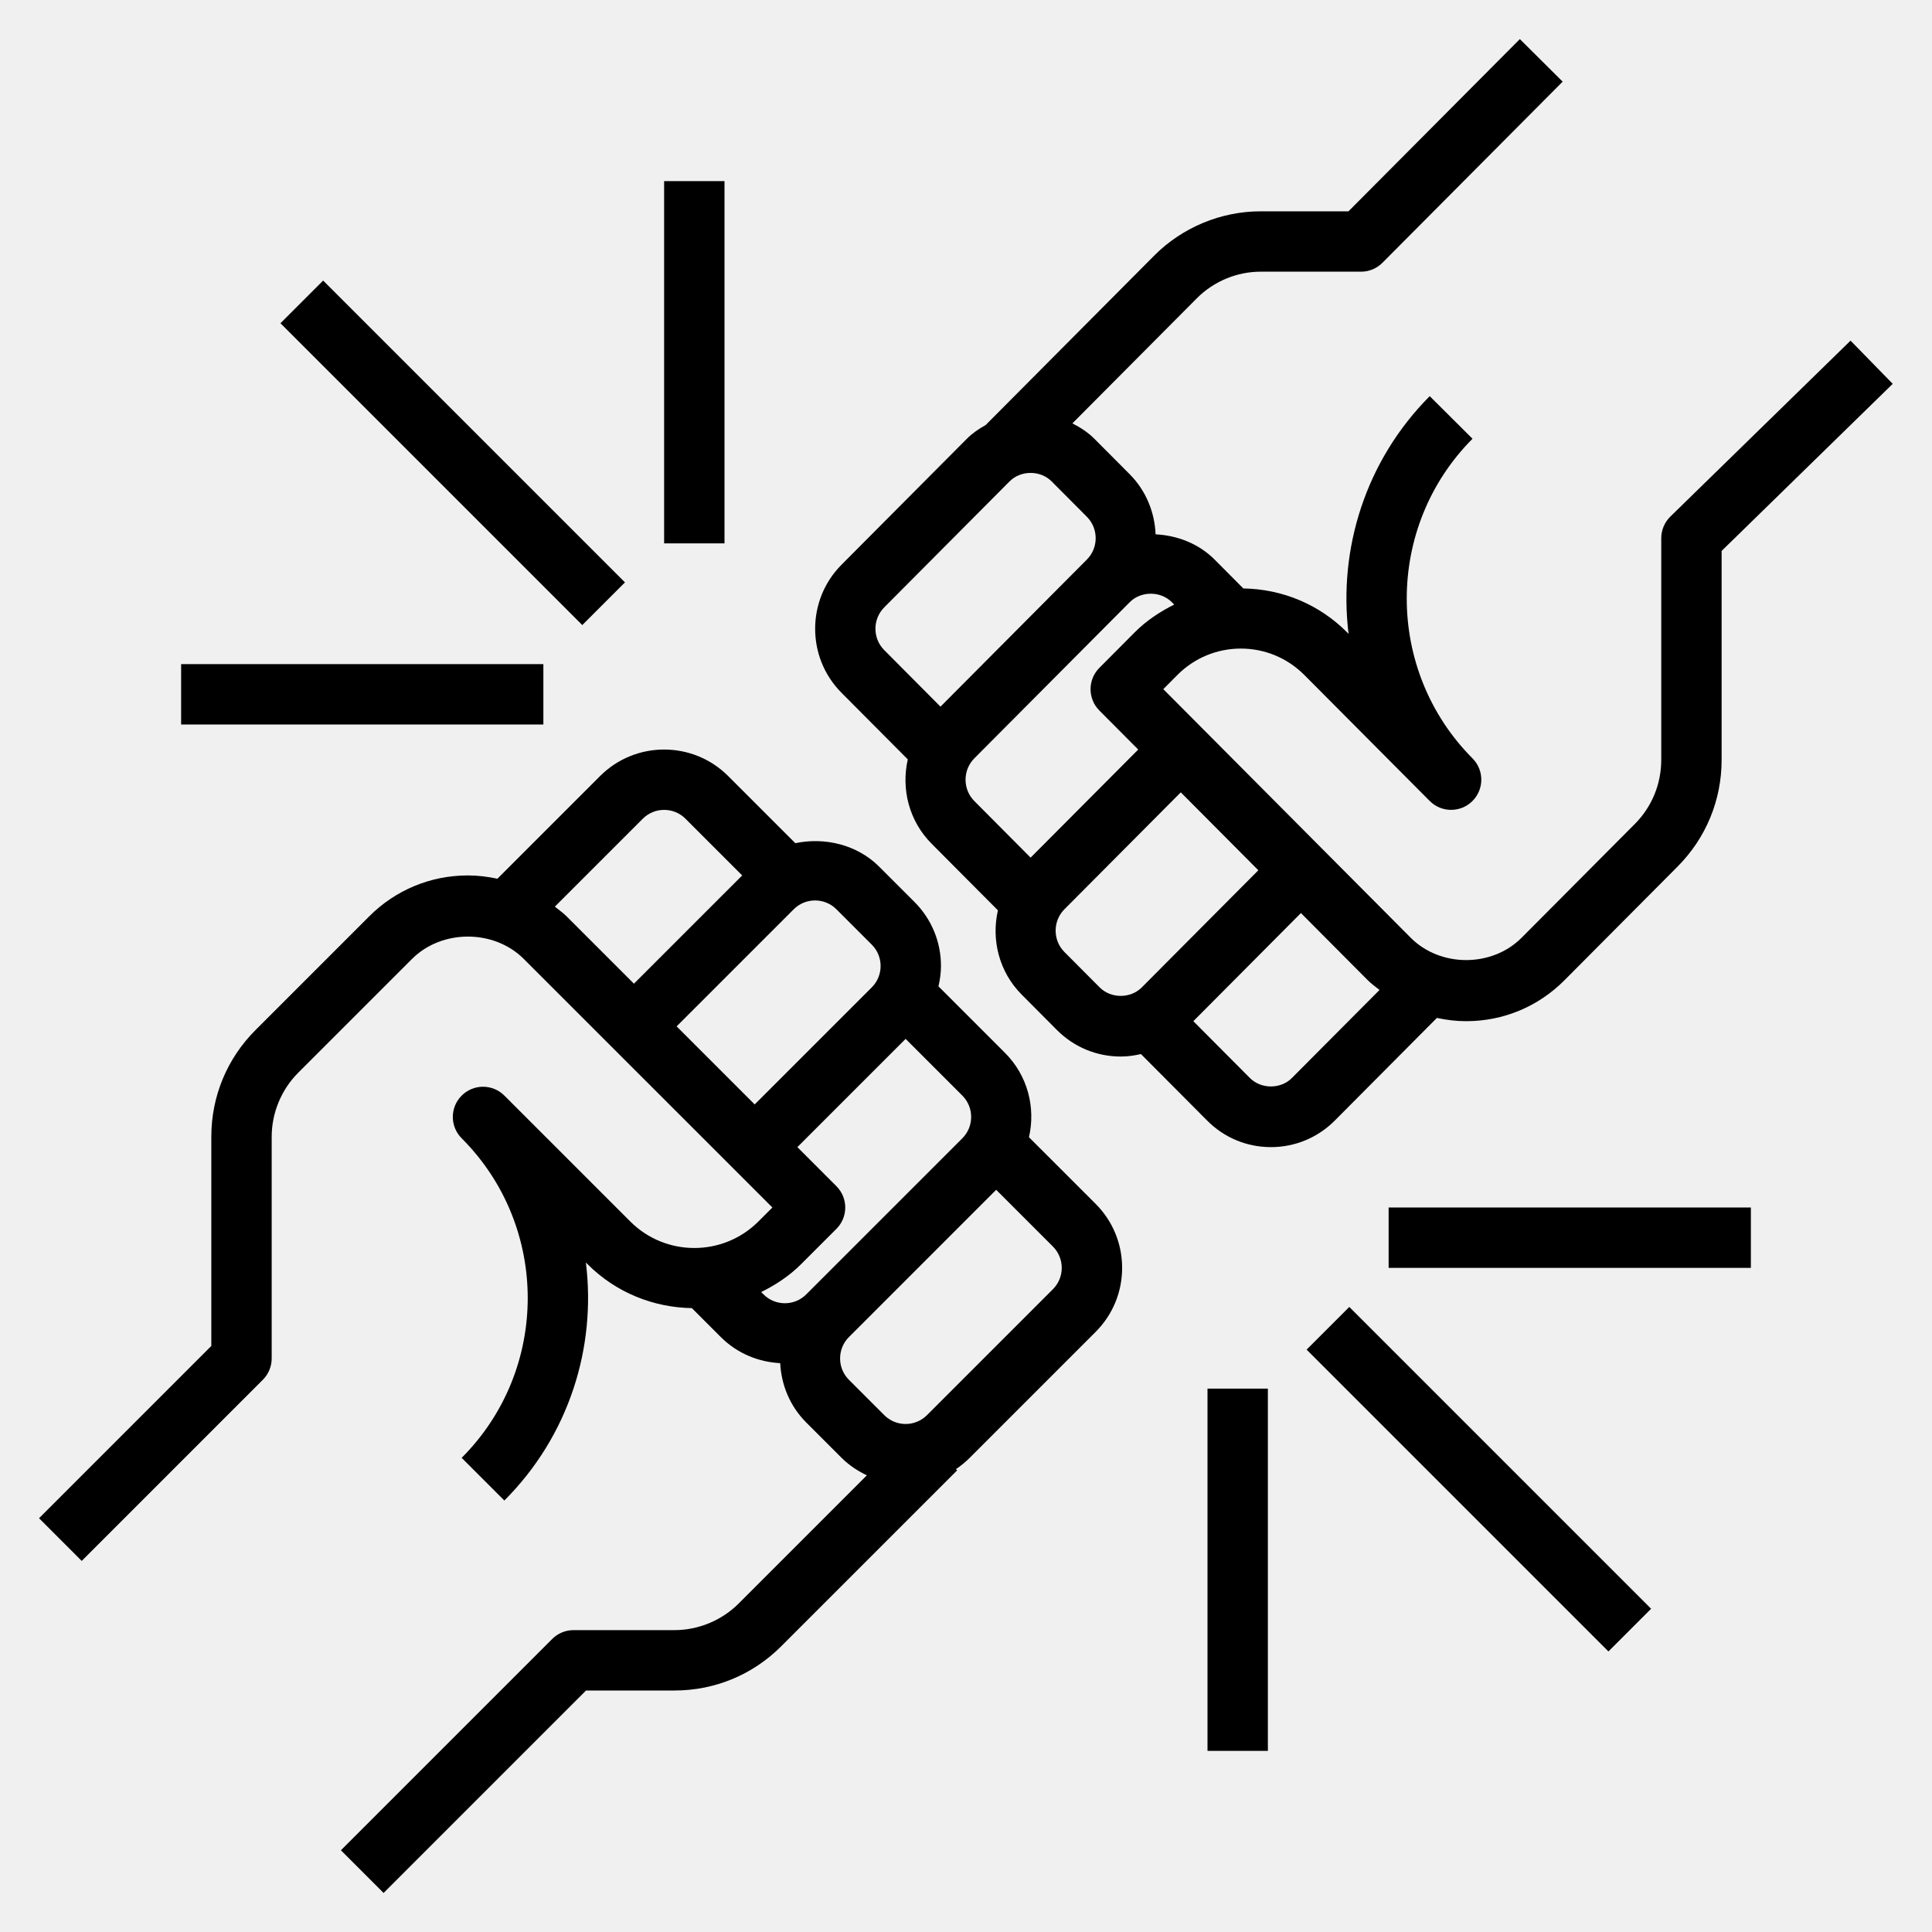
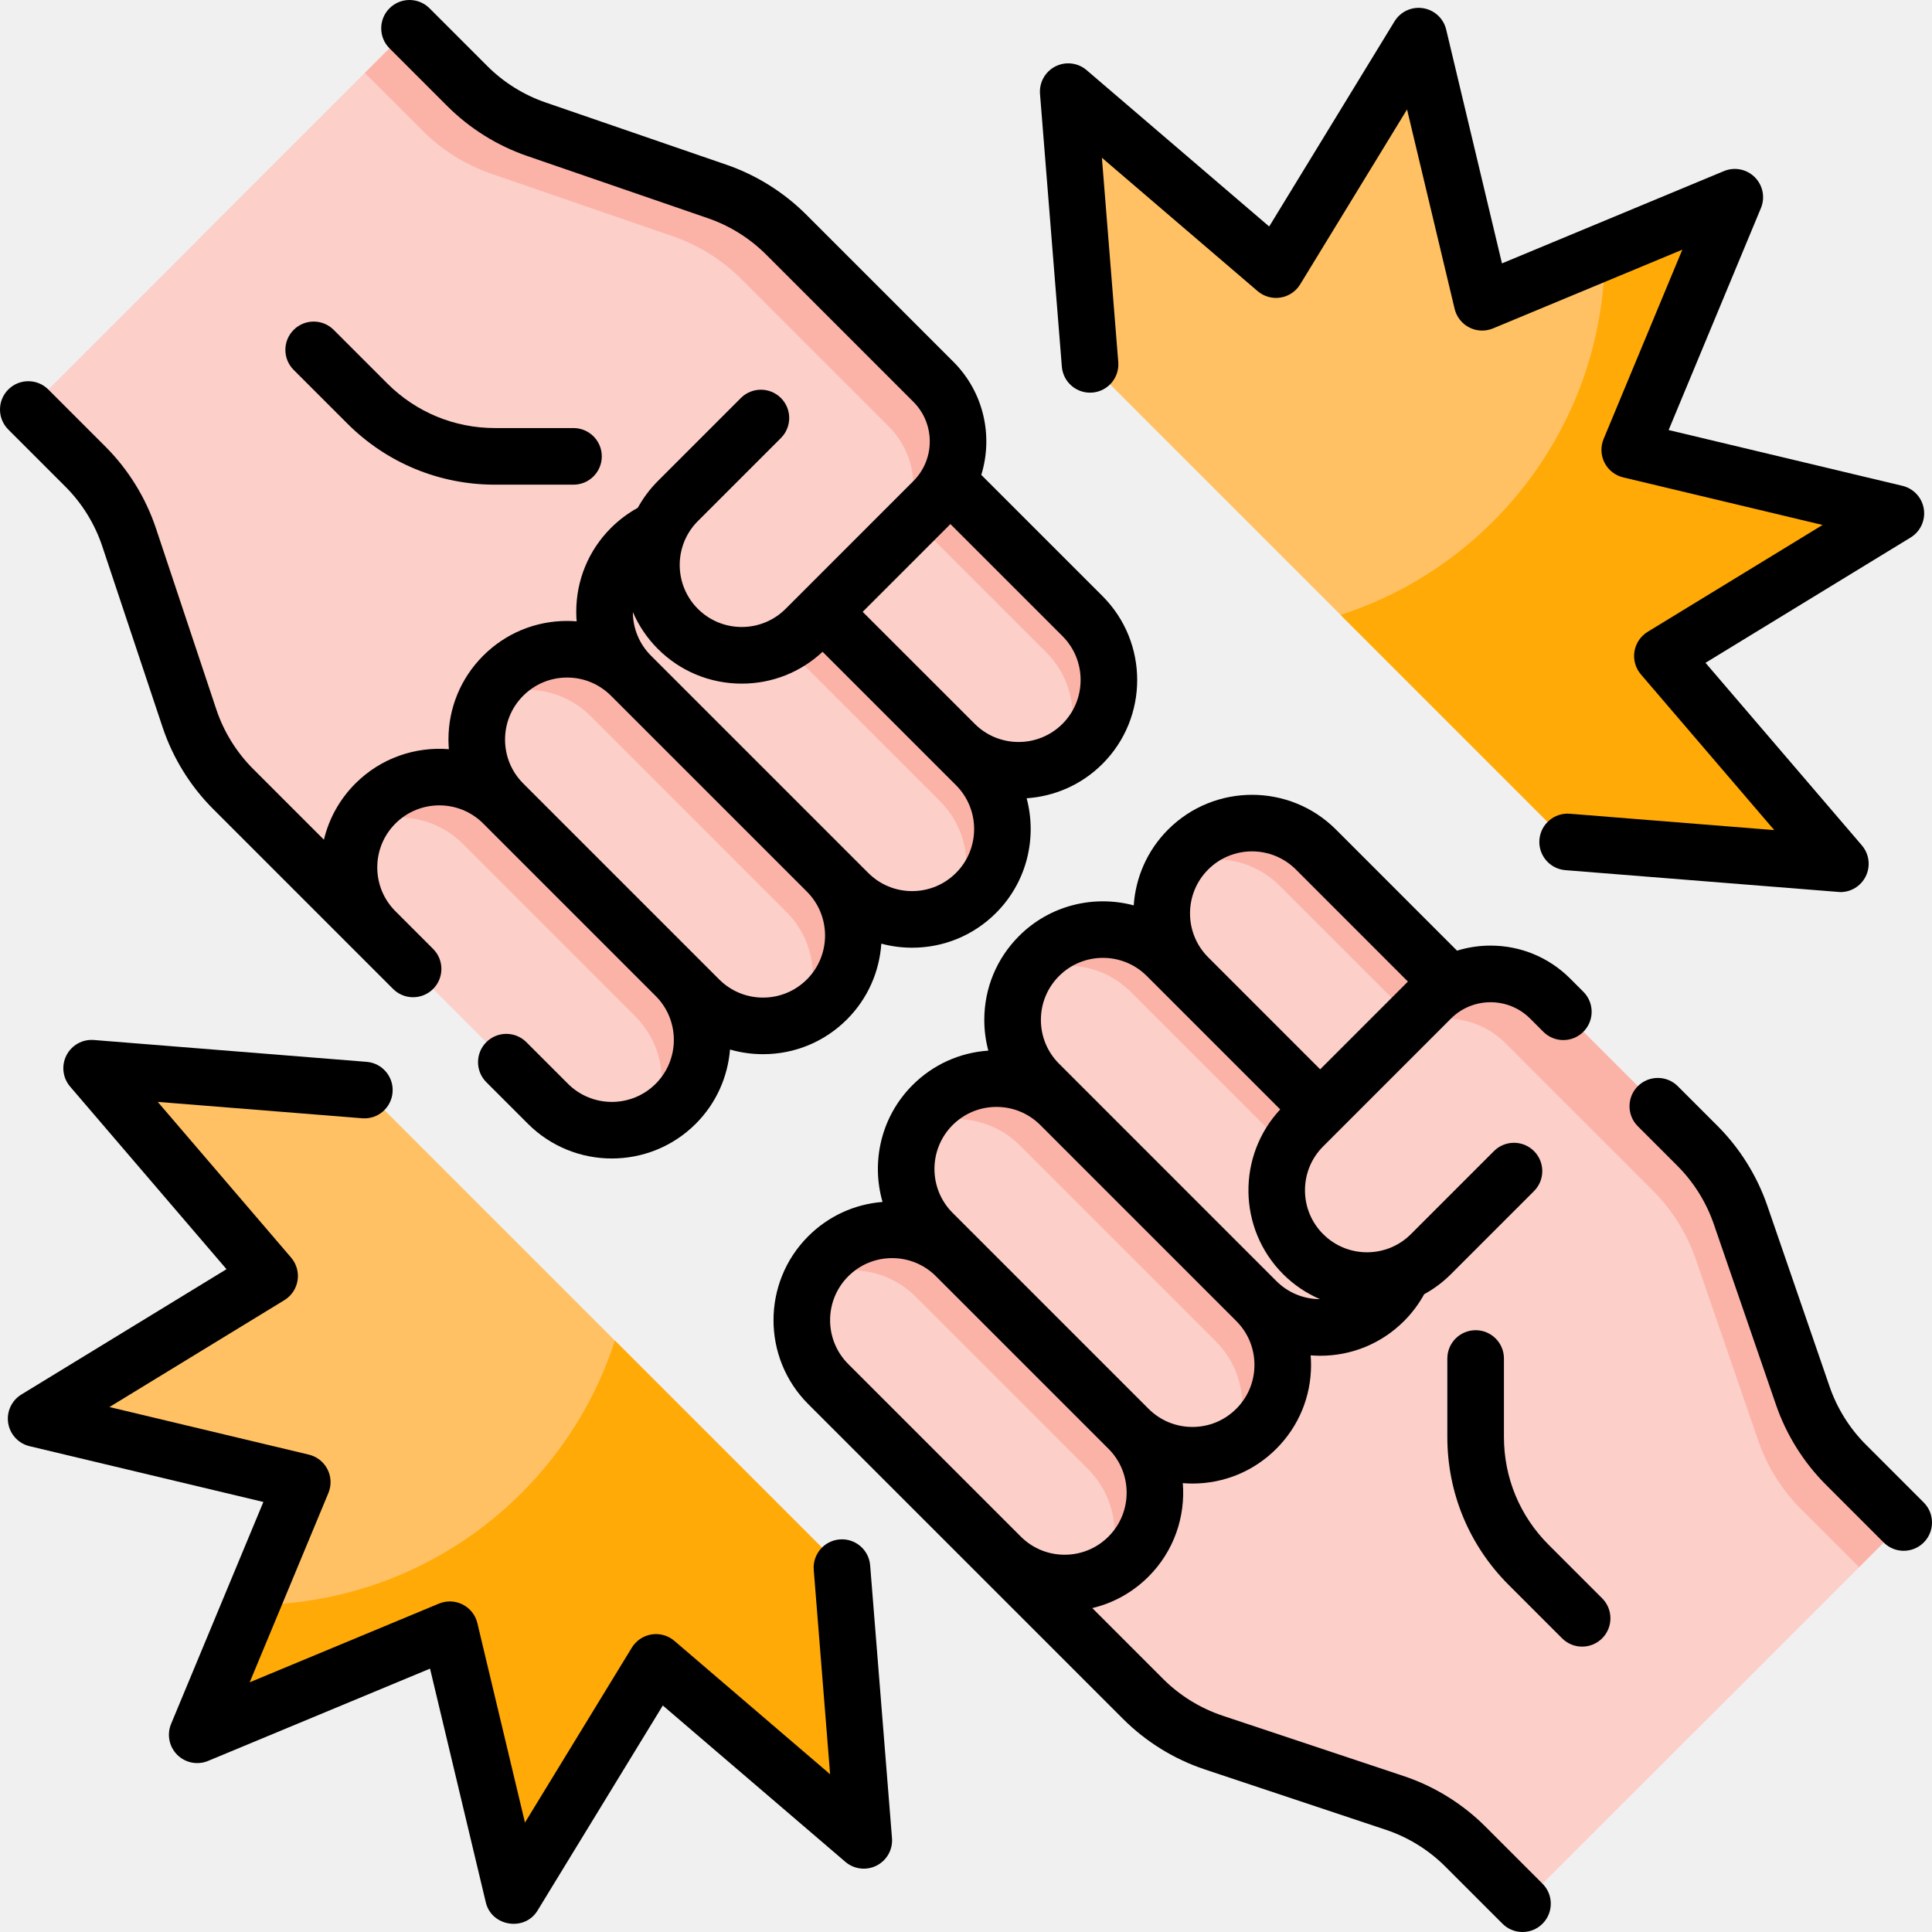
<svg xmlns="http://www.w3.org/2000/svg" width="298" height="298" viewBox="0 0 298 298" fill="none">
-   <path d="M158.713 175.41C159.751 170.875 158.545 165.93 155.02 162.405L144.753 152.138C144.986 151.119 145.14 150.071 145.14 149C145.14 145.27 143.687 141.759 141.052 139.124L135.595 133.667C132.21 130.282 127.218 129.099 122.674 130.058L112.313 119.698C106.866 114.25 98.009 114.25 92.562 119.698L76.721 135.539C75.24 135.222 73.722 135.031 72.172 135.031C66.426 135.031 61.02 137.266 56.955 141.336L39.41 158.881C35.015 163.276 32.594 169.12 32.594 175.34V207.604L6.021 234.177L12.604 240.761L40.542 212.823C41.417 211.952 41.906 210.765 41.906 209.531V175.34C41.906 171.662 43.396 168.067 45.994 165.464L63.539 147.92C68.149 143.31 76.19 143.31 80.8 147.92L119.135 186.25L116.974 188.41C111.526 193.858 102.666 193.858 97.218 188.41L77.797 168.989C75.976 167.169 73.033 167.169 71.213 168.989C70.3 169.897 69.844 171.089 69.844 172.281C69.844 173.473 70.3 174.665 71.208 175.573C84.795 189.16 84.795 211.273 71.208 224.864L77.792 231.448C87.798 221.447 91.989 207.794 90.368 194.734L90.629 194.994C95.071 199.441 100.882 201.676 106.717 201.769L111.187 206.239C113.724 208.777 117.007 210.085 120.341 210.258C120.513 213.587 121.817 216.874 124.359 219.412L129.816 224.869C130.962 226.014 132.289 226.885 133.709 227.56L113.92 247.349C111.312 249.947 107.713 251.437 104.035 251.437H88.469C87.235 251.437 86.047 251.926 85.177 252.802L52.583 285.395L59.167 291.979L90.396 260.75H104.035C110.251 260.75 116.099 258.329 120.494 253.933L147.636 226.792L147.449 226.606C148.204 226.103 148.912 225.521 149.568 224.864L168.994 205.438C171.629 202.803 173.082 199.292 173.082 195.562C173.082 191.833 171.629 188.322 168.994 185.687L158.713 175.41ZM129.011 140.251L134.468 145.708C136.284 147.524 136.284 150.476 134.468 152.292L116.406 170.353L104.365 158.312L122.427 140.251C124.243 138.435 127.195 138.435 129.011 140.251V140.251ZM85.582 139.846L99.145 126.282C100.961 124.466 103.914 124.466 105.729 126.282L114.479 135.031L97.781 151.728L87.388 141.336C86.83 140.772 86.187 140.339 85.582 139.846V139.846ZM117.407 199.292C119.614 198.198 121.724 196.834 123.558 194.999L129.011 189.547C130.831 187.726 130.831 184.783 129.011 182.963L122.99 176.937L139.687 160.24L148.437 168.989C149.312 169.869 149.796 171.038 149.796 172.281C149.796 173.524 149.312 174.693 148.437 175.573L127.083 196.927L124.354 199.655C122.539 201.471 119.586 201.471 117.77 199.655L117.407 199.292ZM162.405 198.854L142.979 218.28C141.164 220.096 138.211 220.096 136.395 218.28L130.938 212.823C130.063 211.943 129.579 210.774 129.579 209.531C129.579 208.288 130.063 207.119 130.938 206.239L133.667 203.511L153.656 183.521L162.405 192.27C164.221 194.086 164.221 197.038 162.405 198.854V198.854Z" fill="black" />
-   <path d="M221.633 157.009C223.104 157.325 224.608 157.512 226.145 157.512C231.872 157.512 237.259 155.272 241.31 151.198L258.762 133.658C263.139 129.262 265.55 123.419 265.55 117.202V84.977L291.942 59.204L285.437 52.541L257.64 79.682C256.746 80.558 256.238 81.759 256.238 83.012V117.202C256.238 120.937 254.79 124.452 252.164 127.092L234.707 144.632C230.13 149.237 222.164 149.237 217.582 144.632L179.433 106.297L181.594 104.123C184.21 101.492 187.698 100.039 191.395 100.039C195.092 100.039 198.575 101.492 201.196 104.123L220.525 123.544C222.336 125.369 225.283 125.374 227.108 123.563C228.934 121.747 228.943 118.799 227.127 116.979C213.601 103.383 213.601 81.266 227.127 67.674L220.525 61.104C210.583 71.096 206.411 84.725 208.009 97.767L207.799 97.553C203.511 93.241 197.83 90.862 191.777 90.764L187.349 86.313C184.9 83.854 181.603 82.588 178.246 82.416C178.101 79.044 176.798 75.711 174.241 73.14L168.812 67.688C167.811 66.682 166.638 65.928 165.409 65.304L184.63 45.985C187.218 43.392 190.79 41.906 194.44 41.906H209.932C211.17 41.906 212.357 41.413 213.233 40.533L241.031 12.595L234.428 6.03L207.995 32.594H194.44C188.331 32.594 182.353 35.08 178.036 39.42L152.031 65.56C150.983 66.147 149.982 66.822 149.116 67.692L129.793 87.114C124.378 92.557 124.378 101.413 129.793 106.852L140.023 117.133C138.989 121.663 140.186 126.613 143.692 130.133L153.922 140.414C152.888 144.944 154.085 149.894 157.591 153.414L163.02 158.867C165.651 161.511 169.147 162.964 172.872 162.964C173.934 162.964 174.972 162.815 175.983 162.582L186.185 172.831C188.806 175.48 192.308 176.937 196.033 176.937C199.753 176.937 203.255 175.48 205.885 172.84L221.633 157.009ZM136.391 93.679L155.714 74.258C157.456 72.507 160.473 72.507 162.214 74.258L167.644 79.71C169.455 81.531 169.455 84.492 167.644 86.308L164.929 89.037L145.065 108.998L136.391 100.277C134.579 98.461 134.579 95.5 136.391 93.679V93.679ZM150.29 116.965L174.251 92.888C175.992 91.137 179.009 91.141 180.751 92.888L181.114 93.251C178.893 94.364 176.798 95.746 174.996 97.562L169.567 103.019C167.76 104.835 167.76 107.774 169.567 109.589L175.564 115.615L158.964 132.284L150.29 123.563C148.478 121.742 148.478 118.781 150.29 116.965V116.965ZM169.613 152.297L164.184 146.844C162.373 145.024 162.373 142.062 164.184 140.246L182.129 122.213L194.091 134.235L176.113 152.301C174.376 154.047 171.355 154.047 169.613 152.297V152.297ZM192.778 166.265L184.066 157.512L200.661 140.833L210.979 151.202C211.538 151.766 212.181 152.203 212.786 152.692L199.278 166.265C197.546 168.021 194.515 168.016 192.778 166.265V166.265Z" fill="black" />
-   <path d="M43.26 49.858L49.844 43.274L96.399 89.829L89.815 96.413L43.26 49.858Z" fill="black" />
-   <path d="M102.438 27.938H111.75V83.812H102.438V27.938Z" fill="black" />
-   <path d="M27.938 102.438H83.812V111.75H27.938V102.438Z" fill="black" />
-   <path d="M201.536 208.171L208.12 201.587L254.675 248.142L248.091 254.726L201.536 208.171Z" fill="black" />
-   <path d="M214.188 186.25H270.062V195.562H214.188V186.25Z" fill="black" />
-   <path d="M186.25 214.187H195.562V270.062H186.25V214.187Z" fill="black" />
+   <g clip-path="url(#clip0_531_558)">
+     <path d="M223.722 151.783L202.972 131.034C197.53 125.591 188.706 125.591 183.263 131.034C177.82 136.476 177.82 145.301 183.263 150.743L179.978 147.458C174.535 142.016 165.711 142.016 160.269 147.458C154.826 152.901 154.826 161.725 160.269 167.168L163.554 170.453C158.111 165.01 149.287 165.01 143.844 170.453C138.402 175.895 138.402 184.719 143.844 190.162L147.458 193.775C142.015 188.333 133.191 188.333 127.748 193.775C122.306 199.218 122.306 208.042 127.748 213.484L144.501 230.237L176.31 262.046C179.37 265.106 183.1 267.411 187.205 268.78L215.125 278.086C219.23 279.455 222.96 281.76 226.02 284.82L234.835 293.635L293.635 234.836L284.717 225.918C281.723 222.924 279.45 219.286 278.072 215.282L268.465 187.377C267.087 183.373 264.814 179.736 261.82 176.741L239.106 154.028C234.94 149.862 228.652 149.115 223.722 151.783V151.783Z" fill="#FCCFC9" />
+     <path d="M174.066 220.382L147.458 193.775C142.016 188.332 133.191 188.332 127.749 193.775C126.659 194.865 125.797 196.095 125.144 197.402C130.362 194.793 136.873 195.655 141.226 200.007L167.833 226.615C172.186 230.967 173.047 237.478 170.439 242.697C171.746 242.043 172.976 241.182 174.066 240.091C179.508 234.649 179.508 225.825 174.066 220.382Z" fill="#FBB3A8" />
+     <path d="M193.775 200.673L163.554 170.453C158.112 165.01 149.287 165.01 143.845 170.453C142.754 171.543 141.893 172.773 141.239 174.081C146.458 171.473 152.968 172.334 157.32 176.687L187.541 206.907C191.893 211.259 192.755 217.77 190.147 222.988C191.454 222.335 192.684 221.473 193.775 220.383C199.218 214.94 199.218 206.116 193.775 200.673V200.673Z" fill="#FBB3A8" />
+     <path d="M233.194 161.255L202.973 131.034C197.53 125.591 188.706 125.591 183.264 131.034C182.292 132.005 181.502 133.088 180.877 134.237C186.163 131.362 192.912 132.153 197.384 136.623L227.604 166.844C232.076 171.315 232.866 178.065 229.991 183.35C231.139 182.726 232.222 181.935 233.194 180.964C238.636 175.521 238.636 166.697 233.194 161.255Z" fill="#FBB3A8" />
+     <path d="M210.237 177.643L180.016 147.422C174.574 141.98 165.75 141.98 160.307 147.422C159.336 148.394 158.545 149.476 157.921 150.625C163.206 147.75 169.956 148.541 174.427 153.011L204.648 183.232C209.119 187.703 209.91 194.453 207.034 199.739C208.183 199.114 209.266 198.324 210.237 197.352C215.68 191.91 215.68 183.086 210.237 177.643Z" fill="#FBB3A8" />
+     <path d="M293.635 234.836L284.717 225.918C281.723 222.924 279.45 219.286 278.072 215.282L268.465 187.377C267.087 183.373 264.814 179.736 261.82 176.741L239.106 154.028C234.026 148.948 225.79 148.948 220.711 154.028L201.002 173.737C195.559 179.18 195.559 188.004 201.002 193.446C206.444 198.889 215.268 198.889 220.711 193.446L228.266 201.002L227.609 209.542V221.648C227.609 229.04 230.546 236.13 235.773 241.357L244.034 249.618L261.443 267.028L293.635 234.836Z" fill="#FCCFC9" />
+     <path d="M284.718 225.918C281.723 222.924 279.451 219.286 278.072 215.282L268.466 187.377C267.088 183.373 264.815 179.736 261.82 176.741L239.107 154.028C234.027 148.948 225.791 148.948 220.711 154.028L213.823 160.916C218.903 155.836 227.139 155.836 232.218 160.916L254.932 183.63C257.927 186.624 260.199 190.262 261.578 194.266L271.184 222.171C272.563 226.175 274.835 229.812 277.83 232.807L286.747 241.724L293.635 234.836L284.718 225.918Z" fill="#FBB3A8" />
+     <path d="M146.217 74.278L166.966 95.028C172.409 100.47 172.409 109.294 166.966 114.737C161.524 120.18 152.699 120.18 147.257 114.737L150.542 118.022C155.984 123.465 155.984 132.289 150.542 137.731C145.099 143.174 136.275 143.174 130.832 137.731L127.547 134.446C132.99 139.889 132.99 148.713 127.547 154.156C122.105 159.598 113.281 159.598 107.838 154.156L104.225 150.542C109.667 155.985 109.667 164.809 104.225 170.252C98.782 175.694 89.958 175.694 84.516 170.252L67.763 153.499L35.954 121.69C32.894 118.63 30.589 114.9 29.22 110.795L19.914 82.875C18.545 78.77 16.24 75.04 13.18 71.98L4.365 63.164L63.164 4.365L72.082 13.283C75.076 16.277 78.714 18.55 82.718 19.928L110.623 29.535C114.627 30.913 118.264 33.186 121.259 36.18L143.972 58.894C148.138 63.06 148.885 69.348 146.217 74.278V74.278Z" fill="#FCCFC9" />
+     <path d="M77.618 123.934L104.226 150.542C109.668 155.984 109.668 164.809 104.226 170.251C103.135 171.341 101.906 172.203 100.598 172.856C103.207 167.638 102.346 161.127 97.993 156.774L71.386 130.167C67.033 125.814 60.522 124.953 55.303 127.562C55.957 126.254 56.819 125.024 57.909 123.934C63.351 118.492 72.175 118.492 77.618 123.934V123.934Z" fill="#FBB3A8" />
+     <path d="M97.327 104.225L127.547 134.446C132.99 139.888 132.99 148.712 127.547 154.155C126.457 155.246 125.227 156.107 123.919 156.761C126.527 151.542 125.666 145.032 121.313 140.68L91.093 110.459C86.741 106.107 80.23 105.245 75.012 107.853C75.665 106.545 76.527 105.316 77.617 104.225C83.061 98.782 91.884 98.782 97.327 104.225V104.225Z" fill="#FBB3A8" />
+     <path d="M136.745 64.806L166.966 95.027C172.409 100.47 172.409 109.294 166.966 114.736C165.995 115.708 164.912 116.498 163.763 117.123C166.638 111.837 165.847 105.088 161.377 100.616L131.156 70.395C126.685 65.924 119.935 65.134 114.65 68.009C115.274 66.861 116.065 65.778 117.036 64.806C122.479 59.364 131.303 59.364 136.745 64.806V64.806Z" fill="#FBB3A8" />
+     <path d="M120.357 87.763L150.578 117.984C156.021 123.426 156.021 132.25 150.578 137.693C149.607 138.664 148.524 139.455 147.375 140.079C150.25 134.793 149.459 128.044 144.989 123.573L114.768 93.352C110.297 88.881 103.547 88.091 98.261 90.966C98.886 89.817 99.676 88.734 100.648 87.763C106.09 82.32 114.915 82.32 120.357 87.763V87.763Z" fill="#FBB3A8" />
+     <path d="M63.164 4.365L72.082 13.283C75.076 16.277 78.713 18.55 82.718 19.928L110.623 29.535C114.627 30.913 118.264 33.186 121.259 36.18L143.972 58.894C149.052 63.974 149.052 72.21 143.972 77.289L124.263 96.998C118.82 102.441 109.996 102.441 104.554 96.998C99.111 91.556 99.111 82.732 104.554 77.289L96.998 69.734L88.458 70.391H76.352C68.96 70.391 61.87 67.454 56.643 62.227L48.383 53.967L30.973 36.557L63.164 4.365Z" fill="#FCCFC9" />
+     <path d="M72.082 13.283C75.076 16.277 78.714 18.55 82.718 19.928L110.623 29.535C114.627 30.913 118.264 33.186 121.259 36.18L143.972 58.894C149.052 63.974 149.052 72.21 143.972 77.289L137.084 84.177C142.164 79.097 142.164 70.862 137.084 65.782L114.37 43.069C111.376 40.074 107.738 37.801 103.734 36.423L75.829 26.817C71.825 25.438 68.188 23.165 65.193 20.171L56.276 11.254L63.164 4.365L72.082 13.283Z" fill="#FBB3A8" />
+     <path d="M168.135 56.202L164.766 14.136L196.818 41.587L218.819 5.575L228.614 46.623L267.58 30.42L251.377 69.386L292.426 79.181L256.413 101.182L283.865 133.234L241.798 129.865L168.135 56.202Z" fill="#FFC163" />
+     <path d="M292.426 79.181L251.378 69.386L267.581 30.42L247.55 38.749C247.55 38.761 247.55 38.774 247.55 38.787C247.55 64.992 230.436 87.196 206.775 94.843L241.798 129.866L283.864 133.235L256.413 101.182L292.426 79.181Z" fill="#FFAA06" />
+     <path d="M56.202 168.135L14.136 164.766L41.587 196.818L5.575 218.819L46.623 228.614L30.42 267.58L69.386 251.377L79.181 292.425L101.182 256.413L133.234 283.864L129.865 241.798L56.202 168.135Z" fill="#FFC163" />
+     <path d="M79.181 292.425L69.386 251.377L30.42 267.58L38.749 247.55C38.762 247.55 38.774 247.55 38.787 247.55C64.992 247.55 87.197 230.436 94.843 206.775L129.866 241.798L133.235 283.864L101.182 256.413L79.181 292.425Z" fill="#FFAA06" />
+     <path d="M229.107 281.733C225.587 278.213 221.23 275.52 216.506 273.945L188.586 264.639C185.142 263.49 181.965 261.527 179.398 258.959L168.477 248.038C171.735 247.264 174.726 245.606 177.153 243.179C181.095 239.236 182.854 233.93 182.442 228.766C182.932 228.805 183.424 228.829 183.921 228.829C188.809 228.829 193.406 226.925 196.862 223.469C200.318 220.012 202.223 215.416 202.223 210.528C202.223 210.033 202.198 209.543 202.159 209.055C202.646 209.094 203.136 209.118 203.63 209.118C208.527 209.118 213.124 207.214 216.577 203.752C217.811 202.513 218.847 201.13 219.673 199.626C221.153 198.814 222.545 197.786 223.798 196.533L236.609 183.722C238.314 182.017 238.314 179.253 236.609 177.549C234.904 175.844 232.14 175.844 230.436 177.549L217.625 190.36C213.892 194.091 207.82 194.092 204.089 190.36C202.281 188.553 201.286 186.149 201.286 183.592C201.286 181.036 202.281 178.632 204.089 176.825L223.798 157.115C227.167 153.745 232.65 153.745 236.02 157.115L238.05 159.146C239.754 160.851 242.518 160.851 244.223 159.147C245.928 157.442 245.929 154.678 244.224 152.974L242.193 150.942C238.912 147.661 234.549 145.854 229.909 145.854C228.13 145.854 226.392 146.121 224.74 146.634L206.058 127.947C198.923 120.812 187.313 120.812 180.177 127.947C176.924 131.2 175.159 135.383 174.872 139.649C168.762 138.017 161.966 139.587 157.181 144.372C153.725 147.828 151.821 152.425 151.821 157.313C151.821 158.936 152.035 160.526 152.443 162.054C148.027 162.351 143.917 164.208 140.758 167.366C135.886 172.238 134.343 179.196 136.124 185.392C131.793 185.737 127.767 187.583 124.661 190.689C117.526 197.825 117.526 209.435 124.661 216.572L151.27 243.179L173.225 265.133C176.745 268.654 181.103 271.347 185.826 272.921L213.745 282.228C217.19 283.376 220.367 285.34 222.934 287.907L231.75 296.722C232.602 297.575 233.719 298.001 234.836 298.001C235.953 298.001 237.071 297.575 237.923 296.722C239.628 295.017 239.628 292.253 237.923 290.549L229.107 281.733ZM186.351 134.12C190.081 130.388 196.153 130.387 199.885 134.119L217.163 151.402L203.629 164.937L186.351 147.654C182.62 143.922 182.62 137.851 186.351 134.12V134.12ZM163.355 150.544C167.086 146.812 173.158 146.812 176.889 150.544L197.466 171.122C190.787 178.289 190.933 189.551 197.915 196.533C199.598 198.216 201.532 199.497 203.595 200.386C201.047 200.377 198.658 199.386 196.862 197.586L163.355 164.078C161.547 162.271 160.552 159.868 160.552 157.311C160.552 154.755 161.547 152.352 163.355 150.544V150.544ZM146.932 173.539C148.739 171.731 151.143 170.736 153.7 170.736C156.256 170.736 158.659 171.731 160.467 173.539L190.688 203.76C192.496 205.567 193.492 207.971 193.492 210.528C193.492 213.085 192.496 215.488 190.688 217.296C188.881 219.103 186.477 220.099 183.921 220.099C181.364 220.099 178.961 219.103 177.153 217.296L146.932 187.075C143.2 183.343 143.2 177.27 146.932 173.539V173.539ZM130.836 196.862C132.643 195.054 135.047 194.058 137.604 194.058C140.161 194.058 142.564 195.054 144.372 196.862L170.979 223.469C174.711 227.201 174.711 233.273 170.979 237.005C169.172 238.812 166.768 239.808 164.211 239.808C161.655 239.808 159.251 238.812 157.444 237.004L130.836 210.397C127.104 206.665 127.104 200.594 130.836 196.862Z" fill="black" />
+     <path d="M238.86 238.271C234.419 233.83 231.974 227.927 231.974 221.648V209.542C231.974 207.13 230.02 205.177 227.609 205.177C225.198 205.177 223.244 207.13 223.244 209.542V221.648C223.244 230.259 226.598 238.354 232.686 244.444L240.946 252.704C241.799 253.556 242.917 253.982 244.033 253.982C245.15 253.982 246.268 253.556 247.121 252.704C248.825 250.999 248.825 248.235 247.121 246.53L238.86 238.271Z" fill="black" />
+     <path d="M296.722 231.75L287.804 222.832C285.294 220.322 283.355 217.22 282.2 213.862L272.593 185.957C271.008 181.354 268.351 177.1 264.906 173.655L258.794 167.544C257.09 165.839 254.326 165.839 252.621 167.544C250.917 169.249 250.917 172.013 252.622 173.717L258.733 179.828C261.244 182.339 263.183 185.442 264.338 188.799L273.945 216.704C275.531 221.309 278.189 225.563 281.631 229.005L290.548 237.922C291.401 238.775 292.518 239.201 293.635 239.201C294.752 239.201 295.87 238.775 296.722 237.923C298.427 236.219 298.427 233.455 296.722 231.75V231.75Z" fill="black" />
+     <path d="M10.094 75.067C12.661 77.634 14.625 80.811 15.773 84.255L25.079 112.174C26.654 116.898 29.347 121.256 32.867 124.776L60.63 152.539C62.336 154.243 65.099 154.243 66.804 152.539C68.509 150.833 68.509 148.07 66.804 146.365L60.996 140.557C59.188 138.75 58.192 136.346 58.192 133.789C58.192 131.232 59.188 128.829 60.996 127.021C64.728 123.289 70.801 123.291 74.531 127.021L101.138 153.629C104.87 157.36 104.87 163.433 101.138 167.165C97.408 170.896 91.334 170.897 87.603 167.165L81.186 160.747C79.48 159.043 76.717 159.043 75.012 160.747C73.307 162.453 73.307 165.216 75.012 166.921L81.43 173.338C84.998 176.906 89.685 178.689 94.371 178.689C99.058 178.689 103.744 176.906 107.312 173.338C110.502 170.148 112.262 166.063 112.599 161.884C114.234 162.355 115.944 162.603 117.693 162.603C122.582 162.603 127.178 160.699 130.635 157.242C133.884 153.993 135.648 149.815 135.939 145.555C137.469 145.964 139.062 146.179 140.689 146.179C145.576 146.179 150.173 144.275 153.629 140.819C158.414 136.034 159.985 129.238 158.353 123.128C162.618 122.841 166.801 121.075 170.054 117.823C177.189 110.687 177.189 99.078 170.053 91.941L151.357 73.25C153.201 67.287 151.77 60.52 147.058 55.807L124.345 33.093C120.901 29.649 116.647 26.992 112.043 25.407L84.14 15.8C80.781 14.645 77.678 12.706 75.168 10.195L66.251 1.278C64.546 -0.427 61.782 -0.426 60.078 1.279C58.374 2.984 58.373 5.748 60.078 7.452L68.995 16.368C72.437 19.811 76.691 22.469 81.297 24.055L109.202 33.662C112.559 34.817 115.661 36.755 118.172 39.267L140.885 61.98C144.255 65.349 144.255 70.832 140.885 74.201L121.176 93.911C117.445 97.643 111.372 97.643 107.641 93.911C103.909 90.179 103.909 84.106 107.641 80.375L120.452 67.564C122.157 65.859 122.157 63.095 120.452 61.39C118.747 59.686 115.983 59.686 114.278 61.39L101.467 74.202C100.215 75.455 99.187 76.847 98.374 78.327C96.87 79.152 95.486 80.189 94.244 81.426C90.787 84.876 88.883 89.473 88.883 94.369C88.883 94.864 88.907 95.353 88.945 95.84C88.458 95.802 87.968 95.777 87.473 95.777C82.584 95.777 77.988 97.681 74.531 101.137C71.075 104.594 69.171 109.19 69.171 114.079C69.171 114.575 69.196 115.068 69.235 115.558C64.071 115.144 58.764 116.905 54.823 120.846C52.395 123.274 50.737 126.264 49.963 129.522L39.041 118.601C36.474 116.034 34.51 112.857 33.362 109.413L24.055 81.494C22.48 76.771 19.787 72.413 16.267 68.894L7.452 60.078C5.747 58.373 2.983 58.374 1.279 60.078C-0.427 61.783 -0.427 64.547 1.278 66.251L10.094 75.067ZM146.598 80.837L163.88 98.115C167.612 101.847 167.612 107.919 163.88 111.649C160.149 115.381 154.078 115.381 150.346 111.649L133.063 94.372L146.598 80.837ZM114.409 105.445C119.08 105.445 123.48 103.704 126.879 100.534L147.456 121.111C151.187 124.842 151.187 130.914 147.456 134.645C145.649 136.453 143.245 137.448 140.689 137.448C138.132 137.448 135.729 136.453 133.921 134.645L100.411 101.135C98.615 99.342 97.624 96.954 97.614 94.406C98.503 96.469 99.784 98.403 101.467 100.086C104.924 103.542 109.52 105.445 114.409 105.445V105.445ZM77.901 114.08C77.901 111.523 78.897 109.12 80.704 107.311C82.512 105.504 84.915 104.508 87.472 104.508C90.029 104.508 92.432 105.504 94.24 107.312L124.461 137.533C128.193 141.264 128.193 147.337 124.461 151.068C122.654 152.876 120.25 153.872 117.693 153.872C115.136 153.872 112.733 152.876 110.925 151.068L80.704 120.847C78.897 119.039 77.901 116.636 77.901 114.08V114.08Z" fill="black" />
+     <path d="M53.557 65.314C59.646 71.403 67.742 74.757 76.352 74.757H88.458C90.87 74.757 92.823 72.803 92.823 70.391C92.823 67.98 90.87 66.026 88.458 66.026H76.352C70.074 66.026 64.17 63.581 59.73 59.141L51.47 50.88C49.764 49.176 47.001 49.176 45.296 50.88C43.591 52.585 43.591 55.349 45.296 57.054L53.557 65.314Z" fill="black" />
+     <path d="M163.784 56.55C163.976 58.953 166.08 60.744 168.484 60.553C170.887 60.361 172.679 58.257 172.486 55.853L169.962 24.333L193.979 44.903C194.95 45.734 196.237 46.1 197.501 45.898C198.765 45.698 199.877 44.954 200.544 43.863L217.029 16.879L224.368 47.637C224.665 48.881 225.493 49.932 226.633 50.513C227.773 51.094 229.11 51.146 230.291 50.654L259.488 38.513L247.348 67.711C246.856 68.892 246.908 70.229 247.488 71.369C248.069 72.508 249.12 73.336 250.364 73.633L281.122 80.972L254.138 97.457C253.047 98.124 252.303 99.236 252.103 100.5C251.902 101.763 252.266 103.051 253.099 104.022L273.668 128.039L242.148 125.515C239.739 125.318 237.64 127.116 237.448 129.518C237.256 131.921 239.048 134.025 241.451 134.217C241.451 134.217 283.751 137.6 283.867 137.6C285.498 137.6 287.007 136.688 287.756 135.217C288.558 133.641 288.331 131.738 287.182 130.395L263.064 102.236L294.703 82.907C296.211 81.986 297.015 80.245 296.738 78.5C296.462 76.754 295.16 75.347 293.44 74.936L257.377 66.331L271.612 32.097C272.291 30.465 271.918 28.585 270.668 27.334C269.419 26.085 267.538 25.711 265.905 26.39L231.671 40.625L223.065 4.561C222.654 2.841 221.248 1.539 219.501 1.263C217.757 0.985 216.016 1.79 215.094 3.298L195.765 34.937L167.606 10.82C166.263 9.669 164.359 9.444 162.784 10.246C161.209 11.049 160.274 12.722 160.415 14.484L163.784 56.55Z" fill="black" />
+     <path d="M134.216 241.45C134.025 239.047 131.924 237.252 129.517 237.447C127.114 237.639 125.322 239.743 125.515 242.147L128.039 273.667L104.022 253.097C103.05 252.265 101.762 251.898 100.499 252.102C99.236 252.302 98.124 253.046 97.457 254.137L80.972 281.121L73.632 250.363C73.335 249.119 72.508 248.068 71.368 247.487C70.228 246.906 68.892 246.855 67.71 247.346L38.513 259.487L50.653 230.289C51.144 229.108 51.093 227.771 50.512 226.631C49.931 225.492 48.88 224.664 47.636 224.367L16.878 217.028L43.862 200.543C44.954 199.876 45.698 198.764 45.898 197.5C46.099 196.237 45.734 194.949 44.902 193.978L24.332 169.961L55.853 172.485C58.271 172.686 60.361 170.886 60.552 168.482C60.745 166.079 58.953 163.975 56.55 163.783L14.483 160.414C12.716 160.273 11.048 161.208 10.246 162.783C9.443 164.359 9.67 166.262 10.819 167.605L34.937 195.764L3.298 215.094C1.79 216.016 0.986 217.756 1.263 219.501C1.54 221.248 2.842 222.654 4.561 223.065L40.624 231.67L26.389 265.904C25.711 267.536 26.083 269.416 27.333 270.667C28.583 271.916 30.463 272.291 32.096 271.611L66.33 257.376L74.935 293.439C75.819 297.141 80.918 297.957 82.906 294.702L102.235 263.063L130.394 287.181C131.738 288.331 133.641 288.557 135.216 287.755C136.791 286.952 137.726 285.279 137.585 283.517L134.216 241.45Z" fill="black" />
+   </g>
+   <defs>
+     <clipPath id="clip0_531_558">
+       <rect width="298" height="298" fill="white" />
+     </clipPath>
+   </defs>
</svg>
